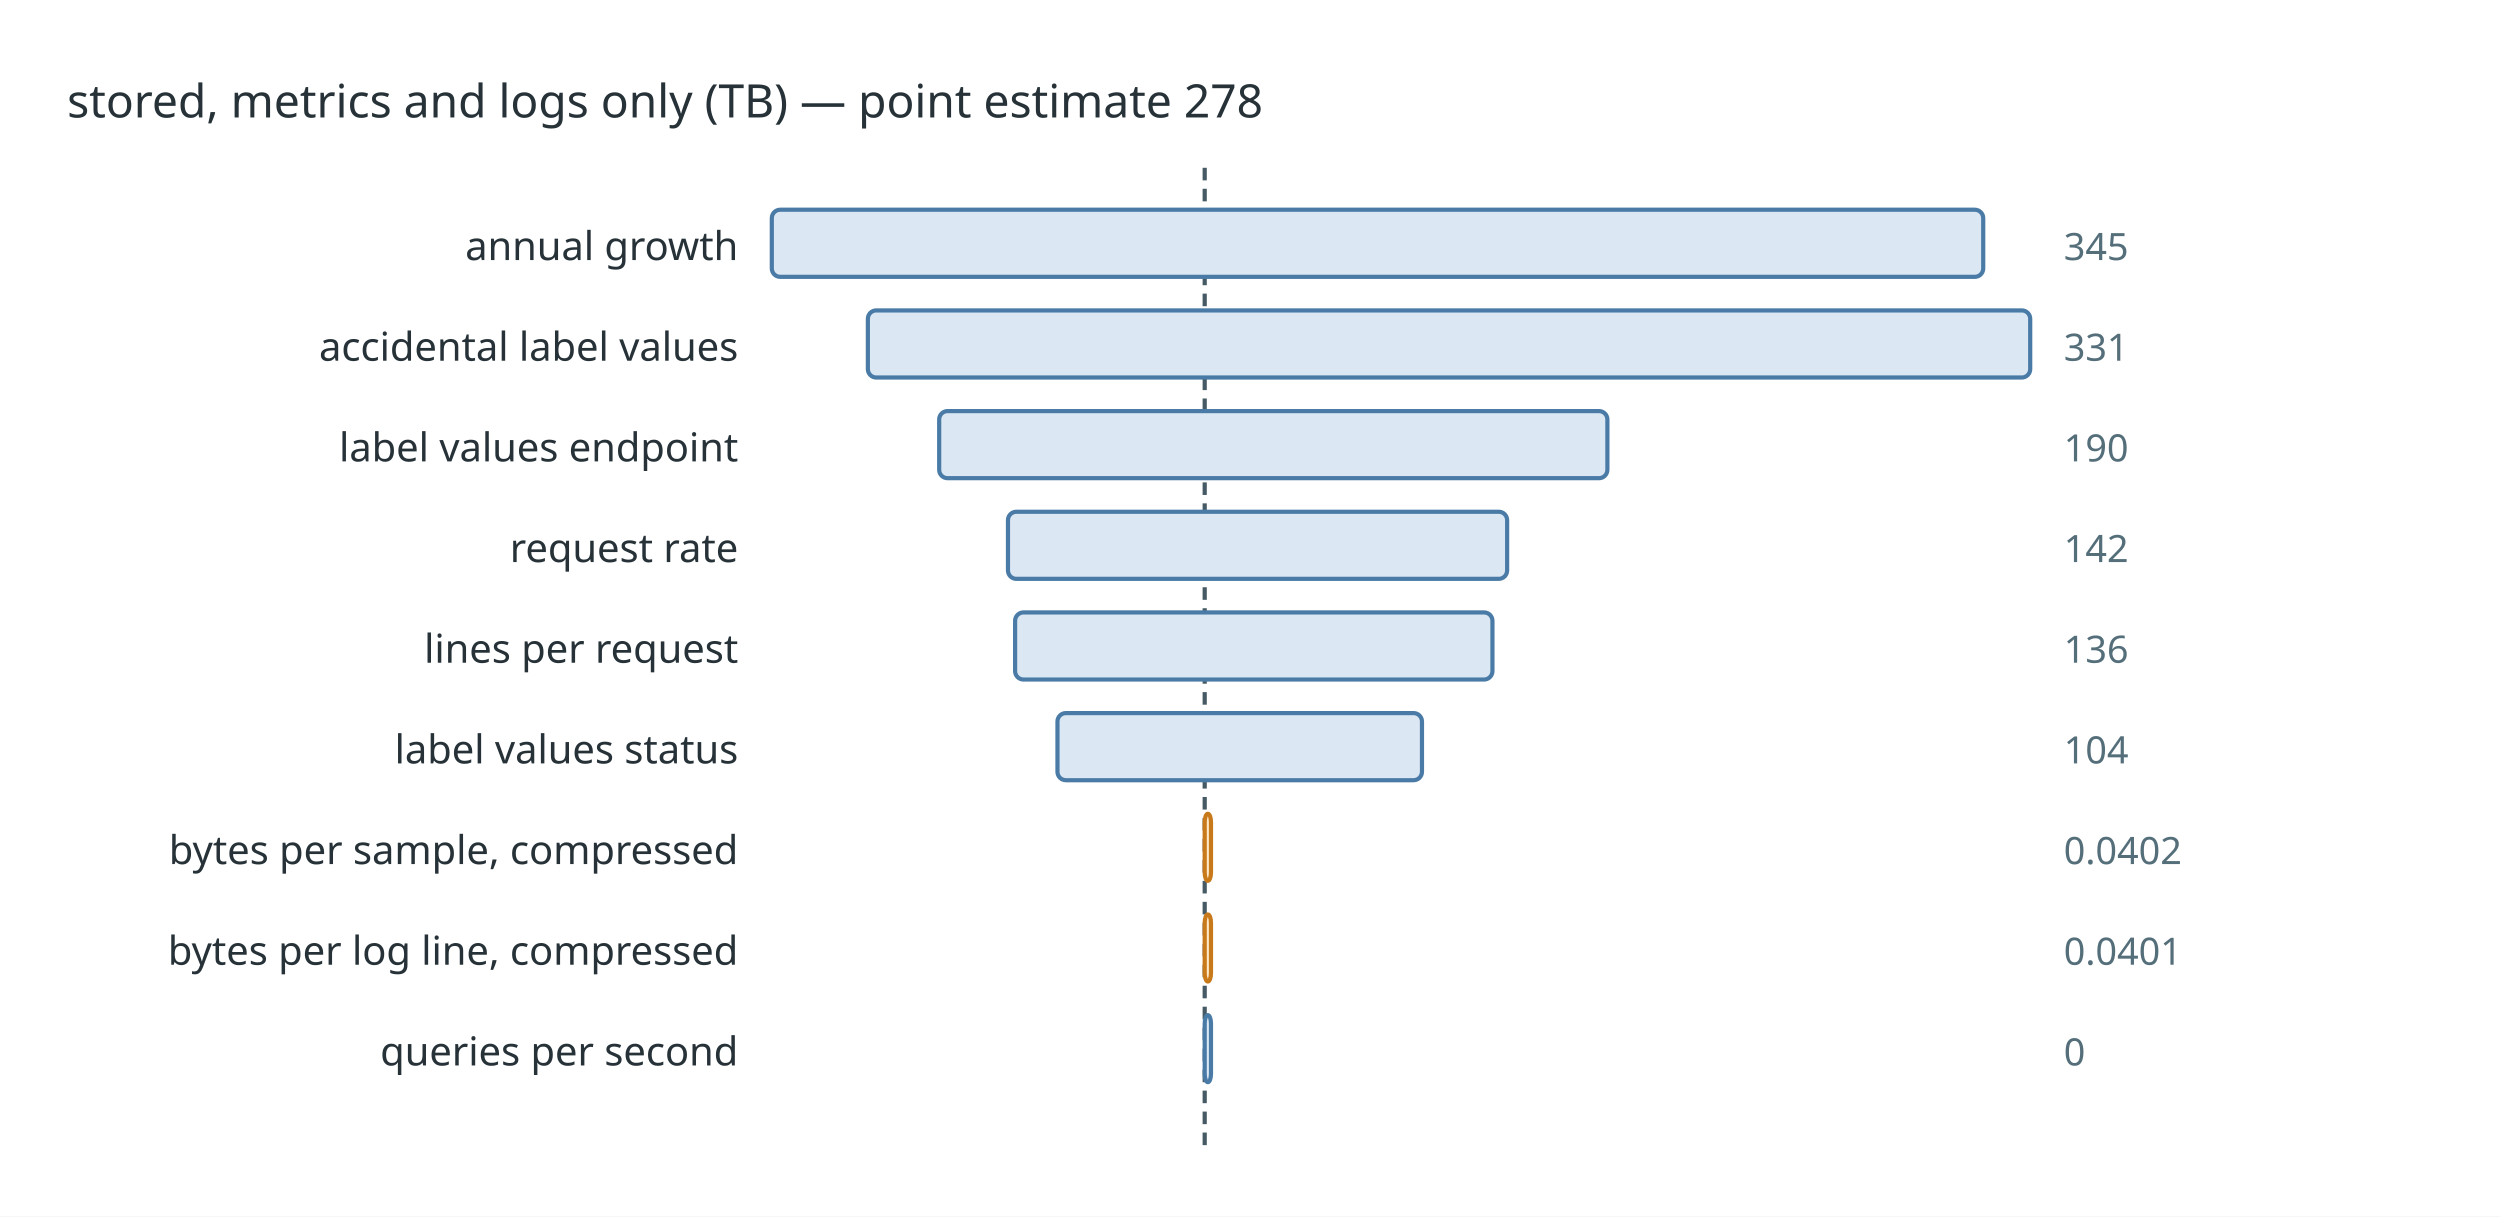
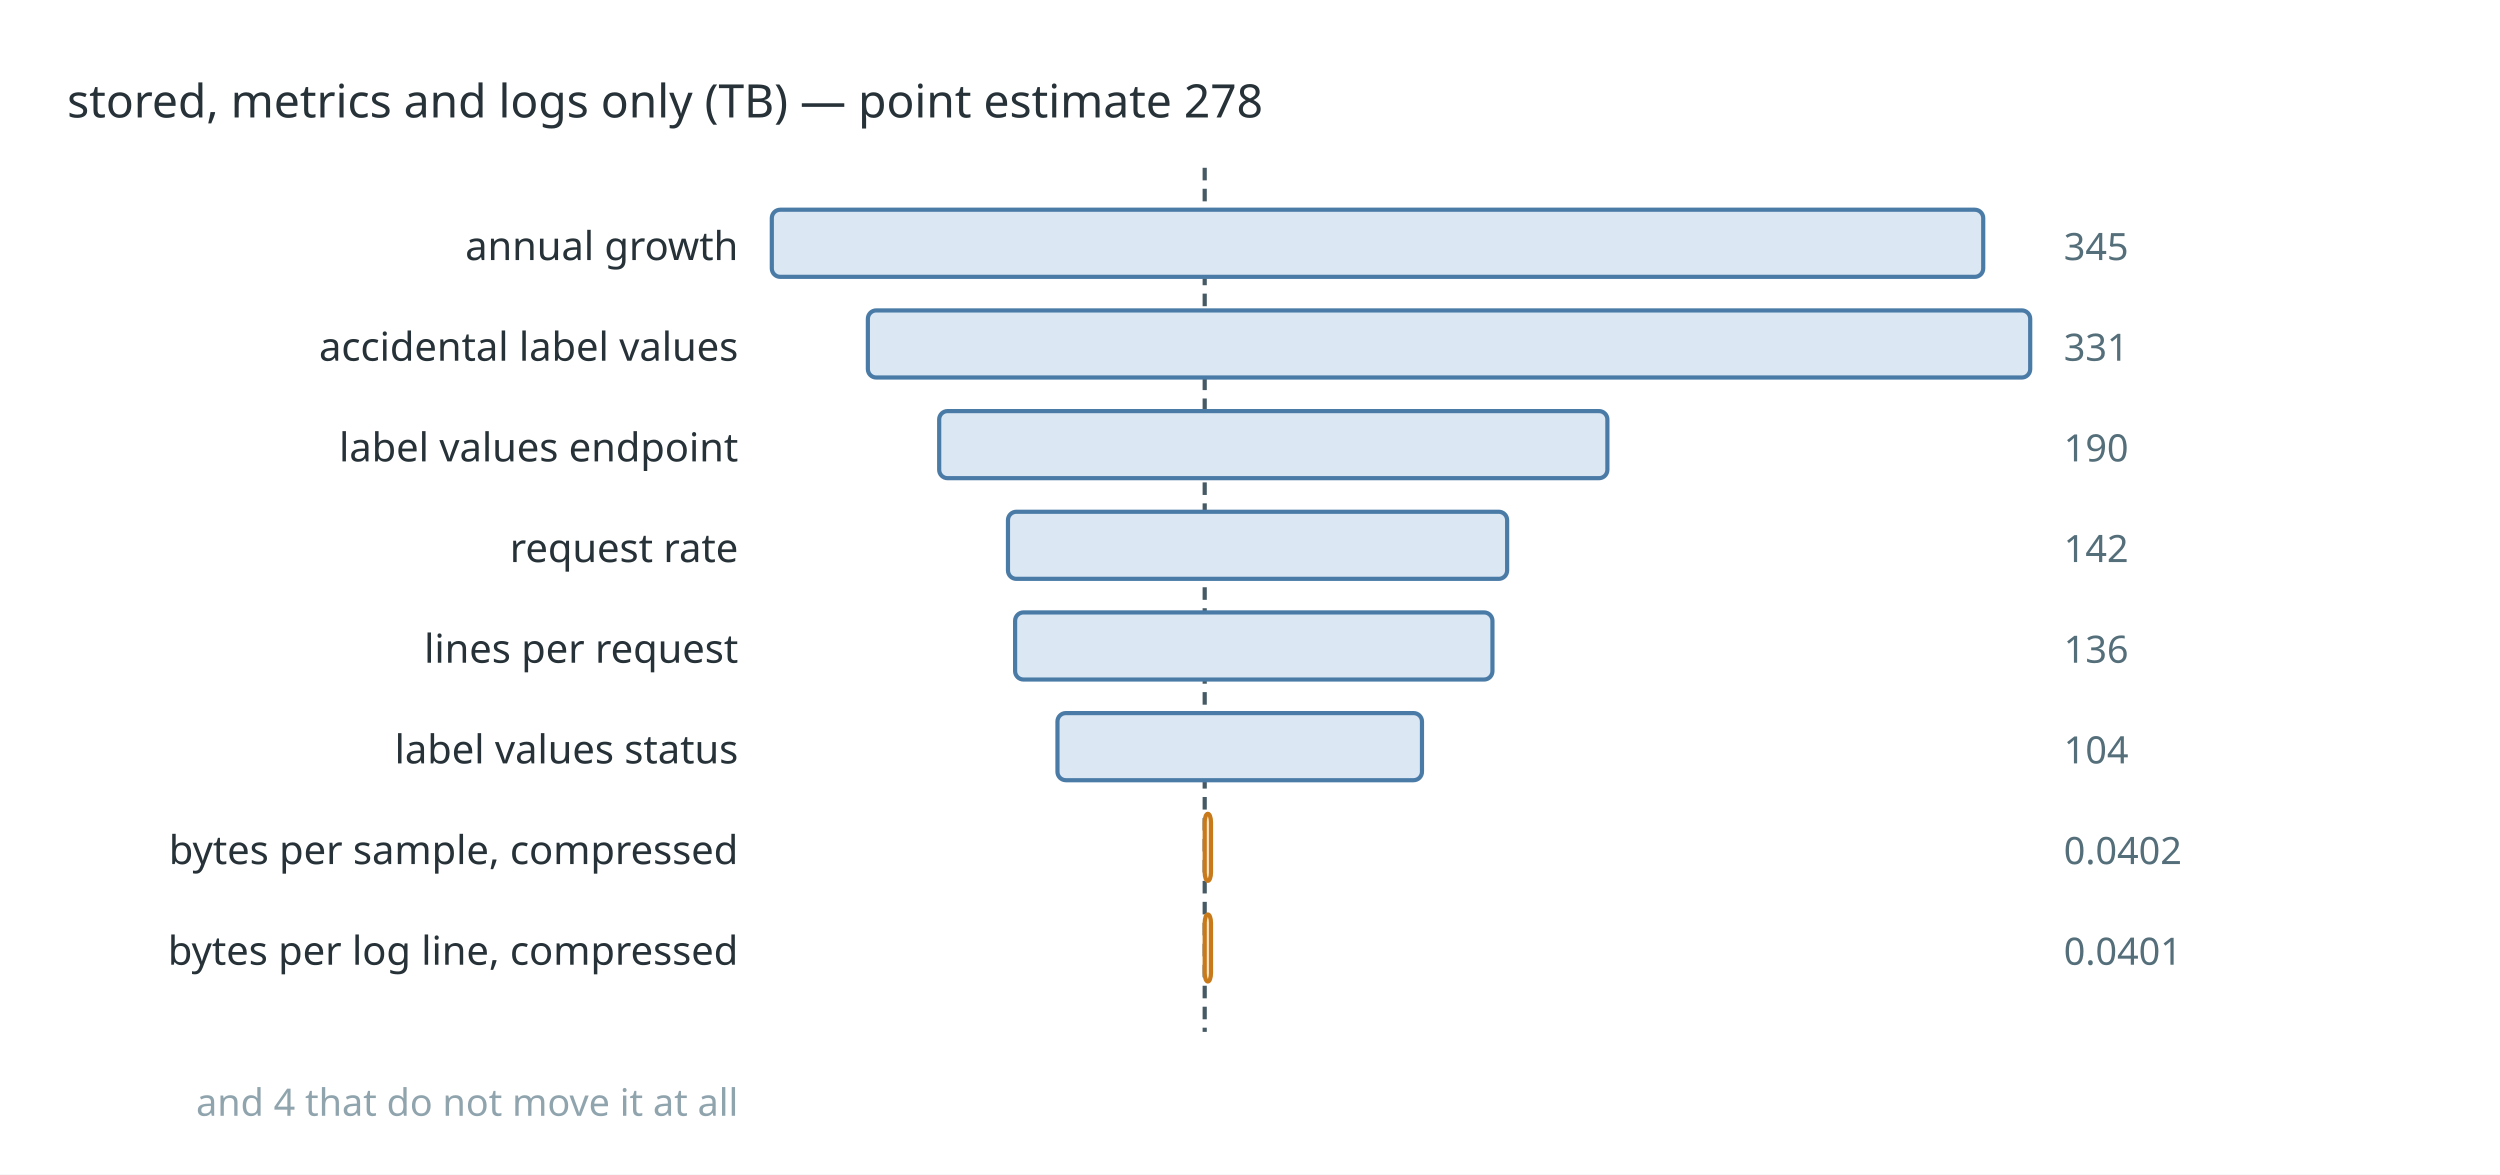
- <svg xmlns="http://www.w3.org/2000/svg" viewBox="0 0 596 290" width="596" height="290" role="img" font-family="system-ui, sans-serif">
-   <rect width="596" height="290" fill="#ffffff" />
+ <svg xmlns="http://www.w3.org/2000/svg" viewBox="0 0 596 280" width="596" height="280" role="img" font-family="system-ui, sans-serif">
+   <rect width="596" height="280" fill="#ffffff" />
  <text x="16" y="28" font-size="11" fill="#263238">stored, metrics and logs only (TB) — point estimate 278</text>
-   <line x1="287.2" y1="40" x2="287.2" y2="274" stroke="#455a64" stroke-width="1" stroke-dasharray="3 2" />
+   <line x1="287.2" y1="40" x2="287.2" y2="246" stroke="#455a64" stroke-width="1" stroke-dasharray="3 2" />
+   <text x="176.0" y="266" font-size="9" text-anchor="end" fill="#90a4ae">and 4 that do not move it at all</text>
  <rect x="184.0" y="50.0" width="288.8" height="16.0" rx="2" fill="#dbe7f3" stroke="#4a7ba7" stroke-width="1" />
  <text x="176.0" y="62.0" font-size="9.5" text-anchor="end" fill="#263238">annual growth</text>
  <text x="492.0" y="62.0" font-size="9" fill="#546e7a">345</text>
  <rect x="206.9" y="74.0" width="277.1" height="16.0" rx="2" fill="#dbe7f3" stroke="#4a7ba7" stroke-width="1" />
  <text x="176.0" y="86.0" font-size="9.5" text-anchor="end" fill="#263238">accidental label values</text>
  <text x="492.0" y="86.0" font-size="9" fill="#546e7a">331</text>
  <rect x="223.9" y="98.0" width="159.3" height="16.0" rx="2" fill="#dbe7f3" stroke="#4a7ba7" stroke-width="1" />
  <text x="176.0" y="110.0" font-size="9.5" text-anchor="end" fill="#263238">label values endpoint</text>
  <text x="492.0" y="110.0" font-size="9" fill="#546e7a">190</text>
  <rect x="240.3" y="122.0" width="119.0" height="16.0" rx="2" fill="#dbe7f3" stroke="#4a7ba7" stroke-width="1" />
  <text x="176.0" y="134.0" font-size="9.5" text-anchor="end" fill="#263238">request rate</text>
  <text x="492.0" y="134.0" font-size="9" fill="#546e7a">142</text>
  <rect x="242.0" y="146.0" width="113.8" height="16.0" rx="2" fill="#dbe7f3" stroke="#4a7ba7" stroke-width="1" />
  <text x="176.0" y="158.0" font-size="9.5" text-anchor="end" fill="#263238">lines per request</text>
  <text x="492.0" y="158.0" font-size="9" fill="#546e7a">136</text>
  <rect x="252.1" y="170.0" width="86.9" height="16.0" rx="2" fill="#dbe7f3" stroke="#4a7ba7" stroke-width="1" />
  <text x="176.0" y="182.0" font-size="9.5" text-anchor="end" fill="#263238">label values status</text>
  <text x="492.0" y="182.0" font-size="9" fill="#546e7a">104</text>
  <rect x="287.2" y="194.0" width="1.5" height="16.0" rx="2" fill="#fde8c8" stroke="#c8791a" stroke-width="1" />
  <text x="176.0" y="206.0" font-size="9.5" text-anchor="end" fill="#263238">bytes per sample, compressed</text>
  <text x="492.0" y="206.0" font-size="9" fill="#546e7a">0.0402</text>
  <rect x="287.2" y="218.0" width="1.5" height="16.0" rx="2" fill="#fde8c8" stroke="#c8791a" stroke-width="1" />
  <text x="176.0" y="230.0" font-size="9.5" text-anchor="end" fill="#263238">bytes per log line, compressed</text>
  <text x="492.0" y="230.0" font-size="9" fill="#546e7a">0.0401</text>
-   <rect x="287.2" y="242.0" width="1.5" height="16.0" rx="2" fill="#dbe7f3" stroke="#4a7ba7" stroke-width="1" />
-   <text x="176.0" y="254.0" font-size="9.5" text-anchor="end" fill="#263238">queries per second</text>
-   <text x="492.0" y="254.0" font-size="9" fill="#546e7a">0</text>
</svg>
